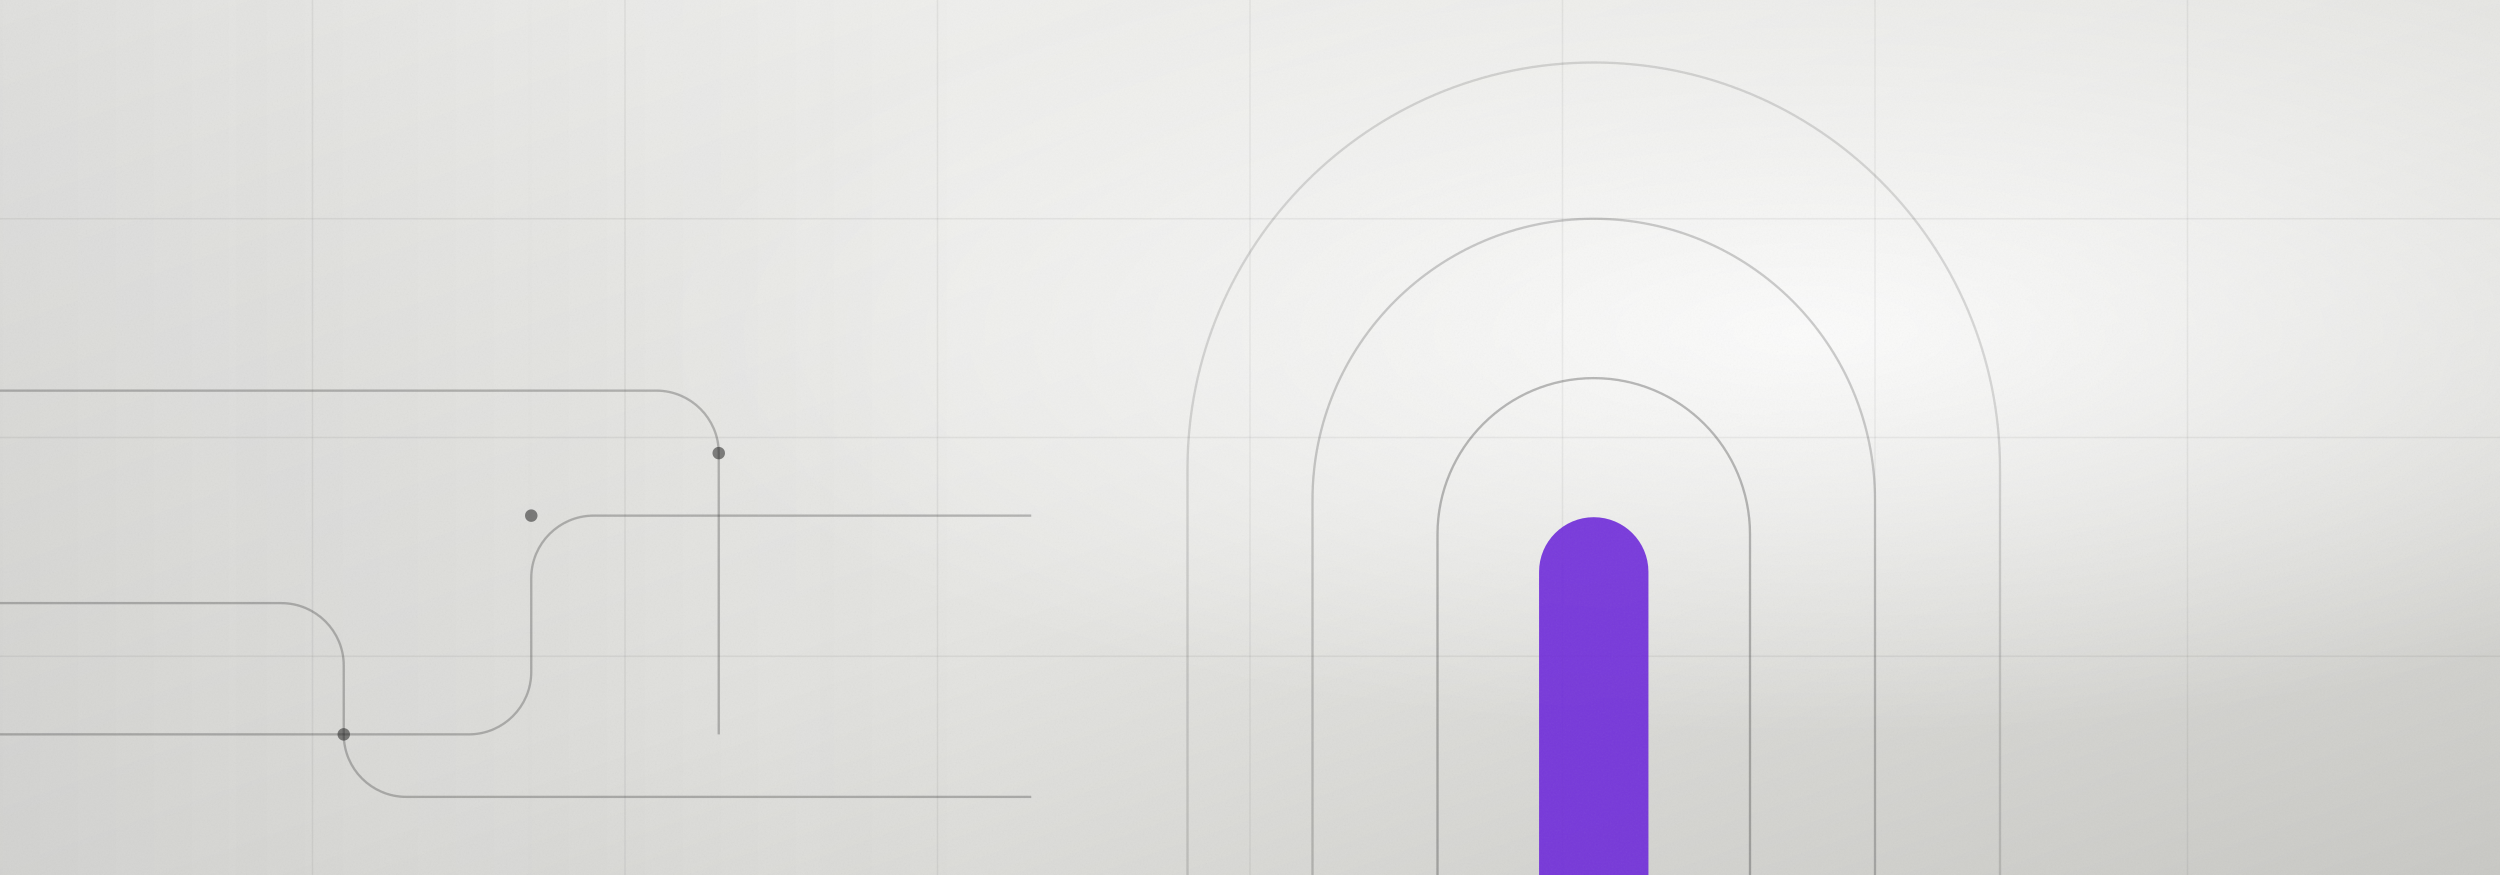
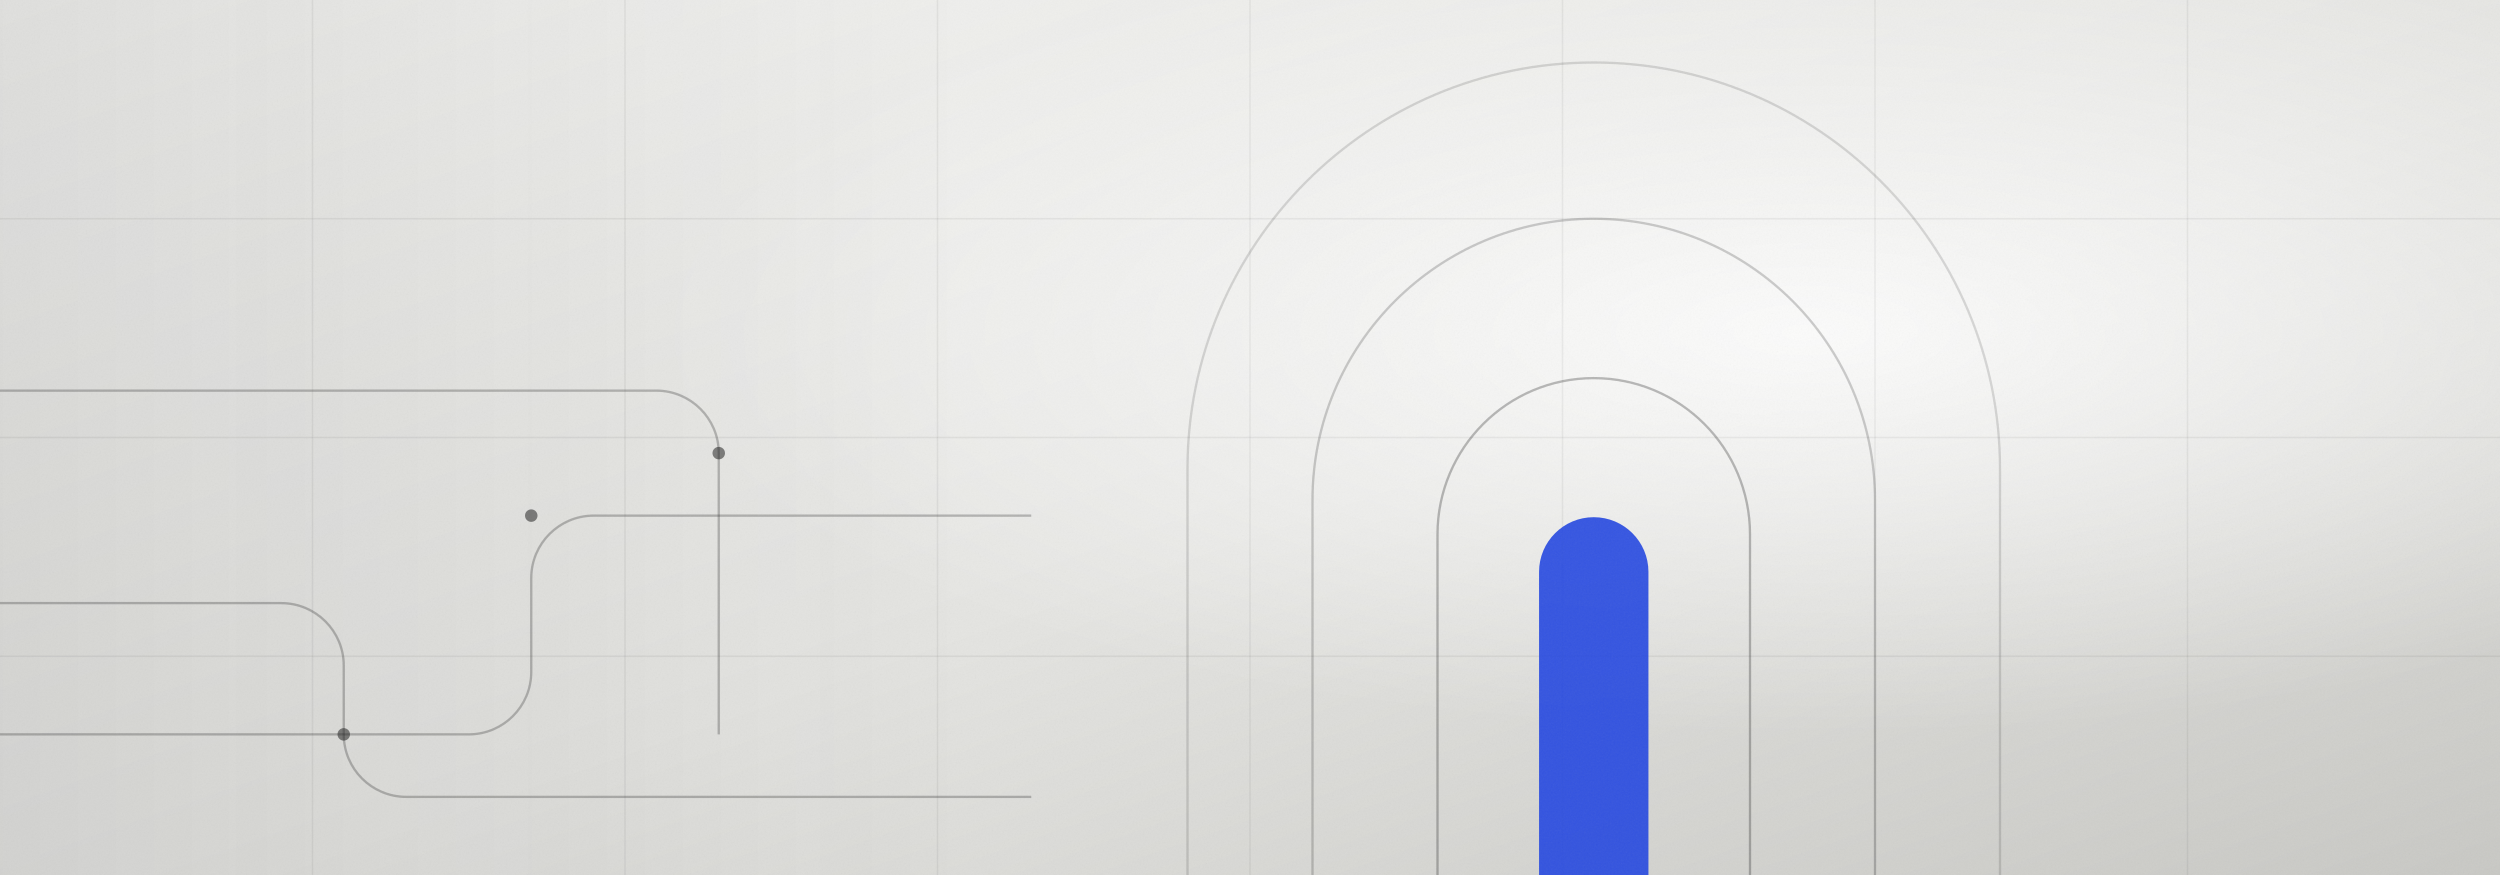
<svg xmlns="http://www.w3.org/2000/svg" viewBox="0 0 1600 560" width="1600" height="560" role="img" aria-label="Composition abstraite : arches imbriquées et lignes de flux">
  <defs>
    <linearGradient id="ground" x1="0" y1="0" x2="1" y2="1">
      <stop offset="0%" stop-color="#F4F4F2" />
      <stop offset="55%" stop-color="#E4E4E1" />
      <stop offset="100%" stop-color="#C8C8C4" />
    </linearGradient>
    <linearGradient id="fade" x1="0" y1="0" x2="1" y2="0">
      <stop offset="0%" stop-color="#212121" stop-opacity=".10" />
      <stop offset="100%" stop-color="#212121" stop-opacity="0" />
    </linearGradient>
    <radialGradient id="glow" cx="72%" cy="38%" r="46%">
      <stop offset="0%" stop-color="#FFFFFF" stop-opacity=".85" />
      <stop offset="100%" stop-color="#FFFFFF" stop-opacity="0" />
    </radialGradient>
    <filter id="grain" x="0" y="0" width="100%" height="100%">
      <feTurbulence type="fractalNoise" baseFrequency="0.9" numOctaves="3" stitchTiles="stitch" />
      <feColorMatrix type="saturate" values="0" />
    </filter>
    <clipPath id="frame">
      <rect width="1600" height="560" />
    </clipPath>
  </defs>
  <g clip-path="url(#frame)">
    <rect width="1600" height="560" fill="url(#ground)" />
    <rect width="1600" height="560" fill="url(#glow)" />
    <g stroke="#212121" stroke-opacity=".07" stroke-width="1">
      <path d="M0 140h1600M0 280h1600M0 420h1600" />
      <path d="M200 0v560M400 0v560M600 0v560M800 0v560M1000 0v560M1200 0v560M1400 0v560" />
    </g>
    <g fill="none" stroke="#212121">
      <path d="M760 560V300a260 260 0 0 1 520 0v260" stroke-opacity=".16" stroke-width="1.5" />
      <path d="M840 560V320a180 180 0 0 1 360 0v240" stroke-opacity=".22" stroke-width="1.5" />
      <path d="M920 560V342a100 100 0 0 1 200 0v218" stroke-opacity=".30" stroke-width="1.5" />
    </g>
-     <path d="M985 560V366a35 35 0 0 1 70 0v194" fill="#6D28D9" fill-opacity=".9" />
+     <path d="M985 560V366a35 35 0 0 1 70 0v194" fill="#2346E0" fill-opacity=".9" />
    <g fill="none" stroke="#212121" stroke-opacity=".28" stroke-width="1.5">
      <path d="M0 470h300a40 40 0 0 0 40-40v-60a40 40 0 0 1 40-40h280" />
      <path d="M0 386h180a40 40 0 0 1 40 40v44a40 40 0 0 0 40 40h400" />
      <path d="M0 250h420a40 40 0 0 1 40 40v180" />
    </g>
    <g fill="#212121" fill-opacity=".55">
      <circle cx="340" cy="330" r="4" />
      <circle cx="220" cy="470" r="4" />
      <circle cx="460" cy="290" r="4" />
    </g>
    <rect width="620" height="560" fill="url(#fade)" />
    <rect width="1600" height="560" filter="url(#grain)" opacity=".055" />
  </g>
</svg>
